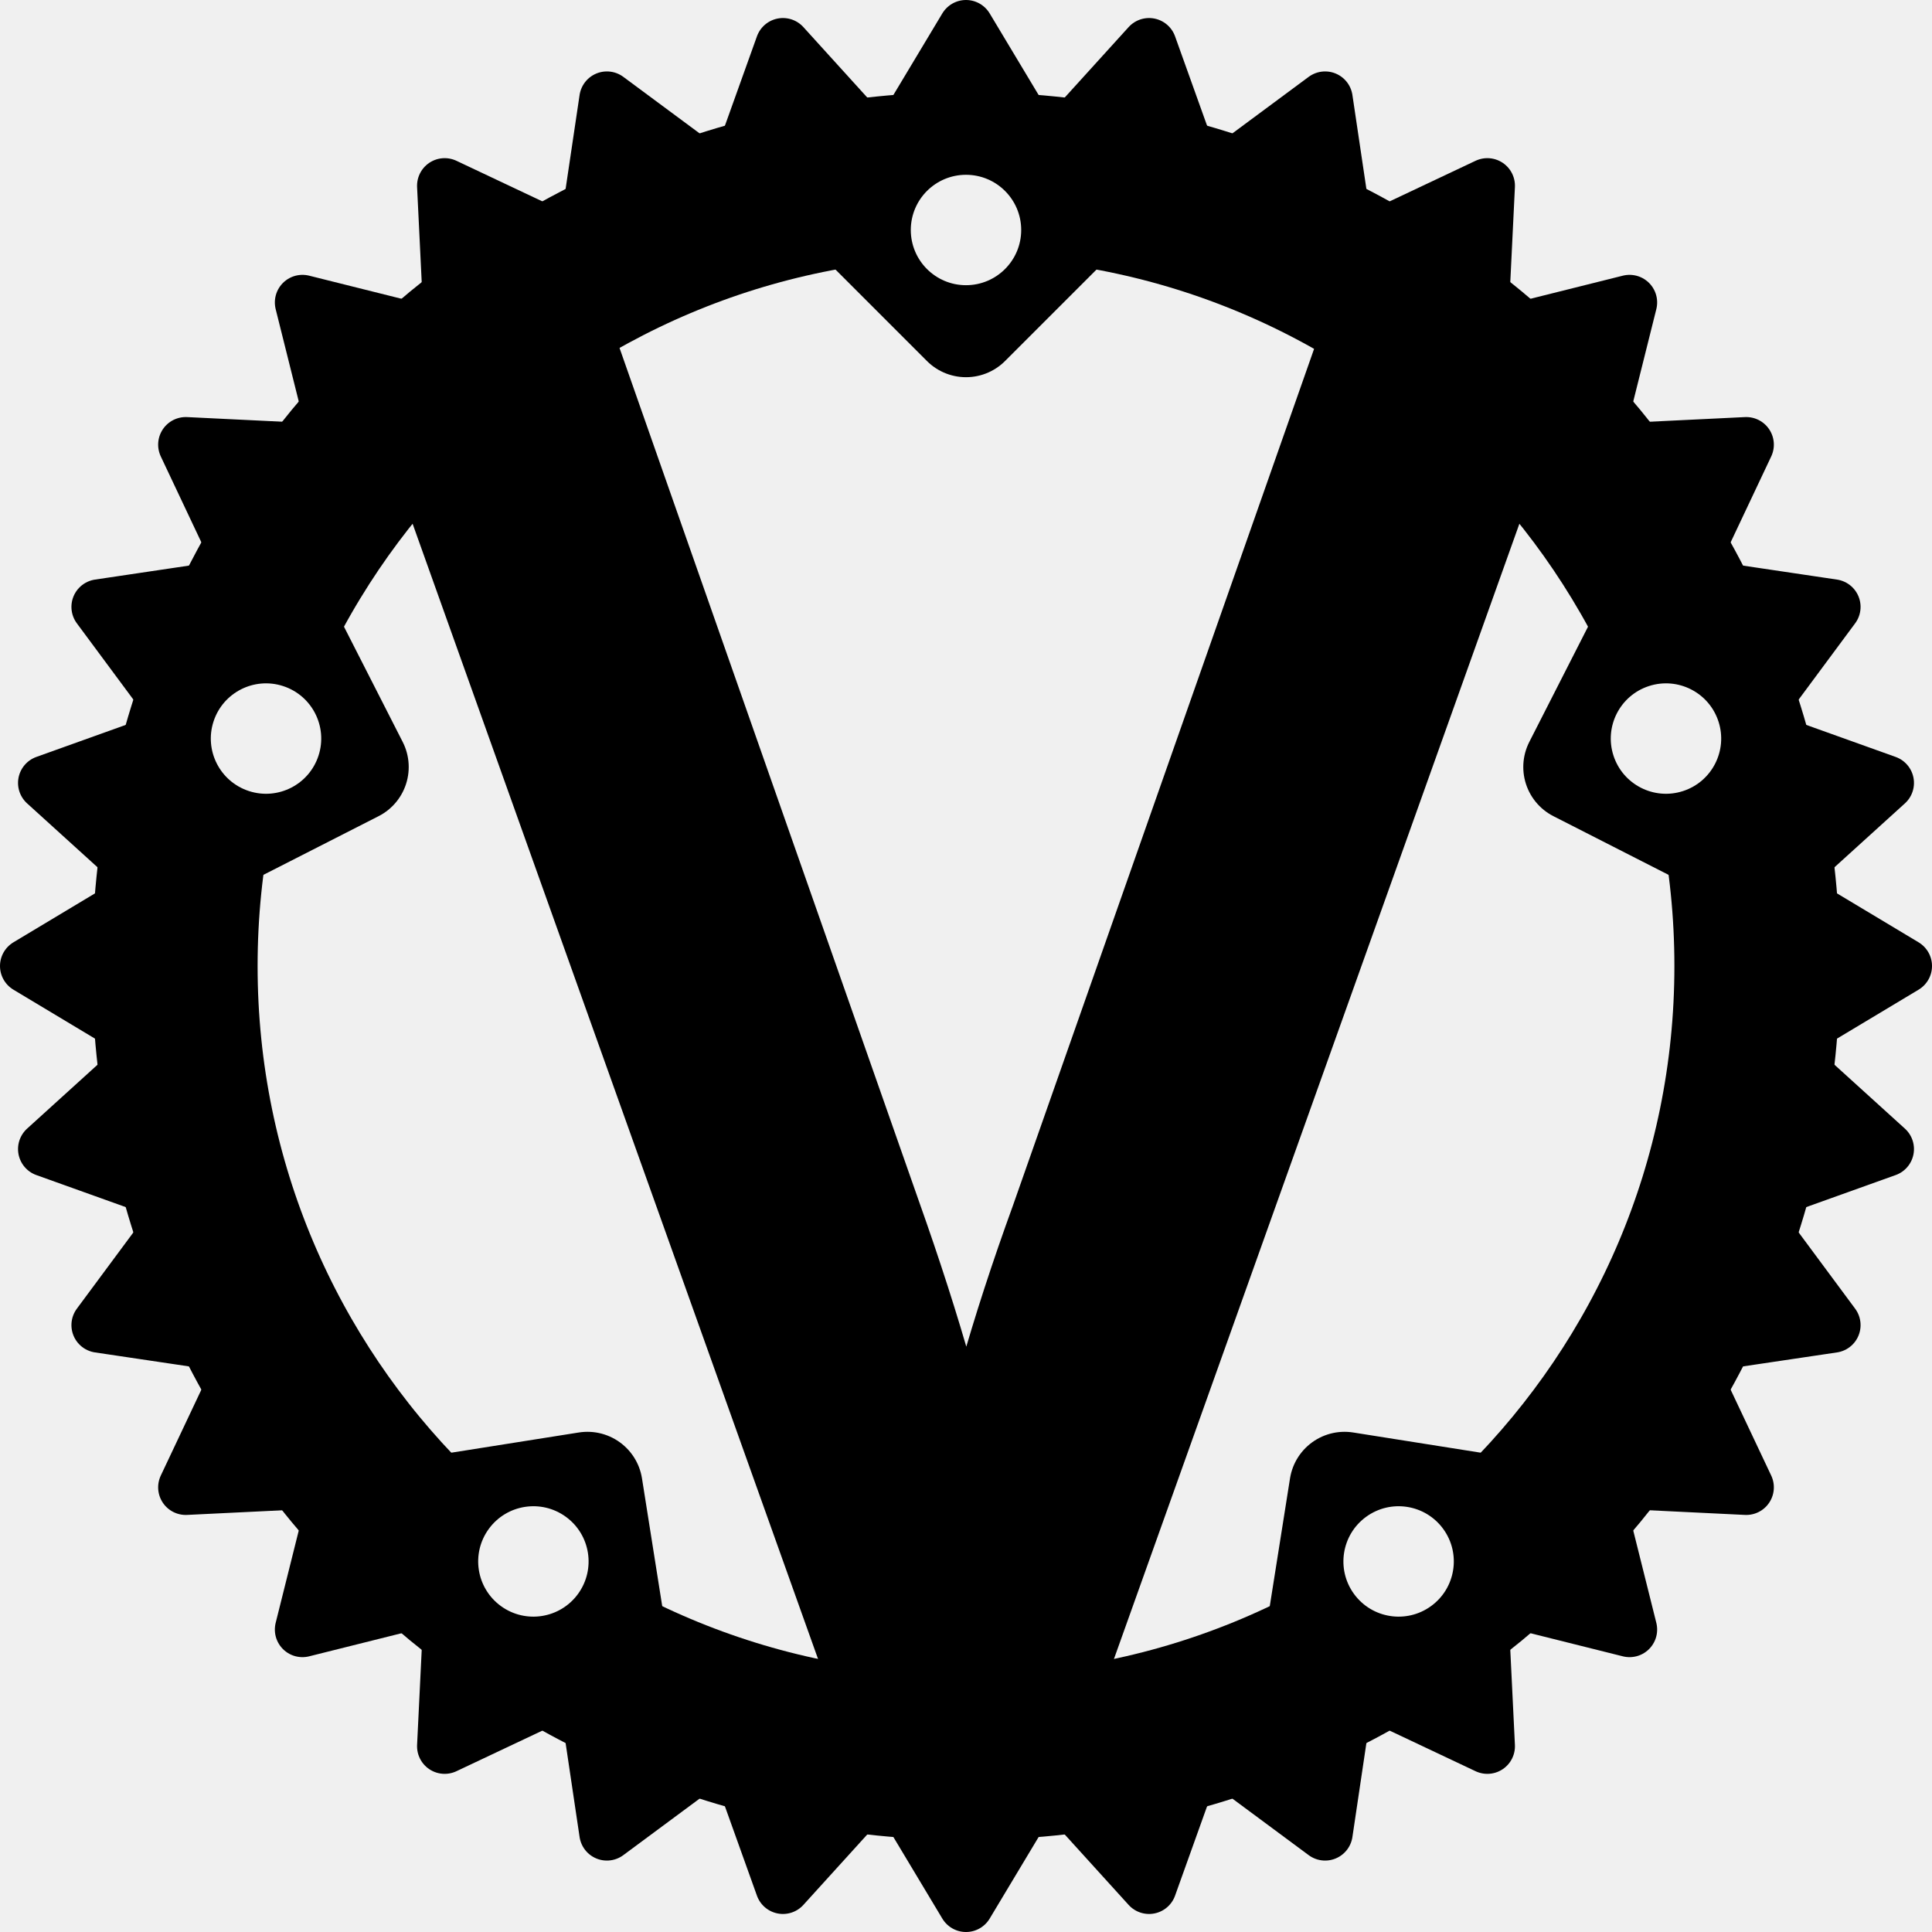
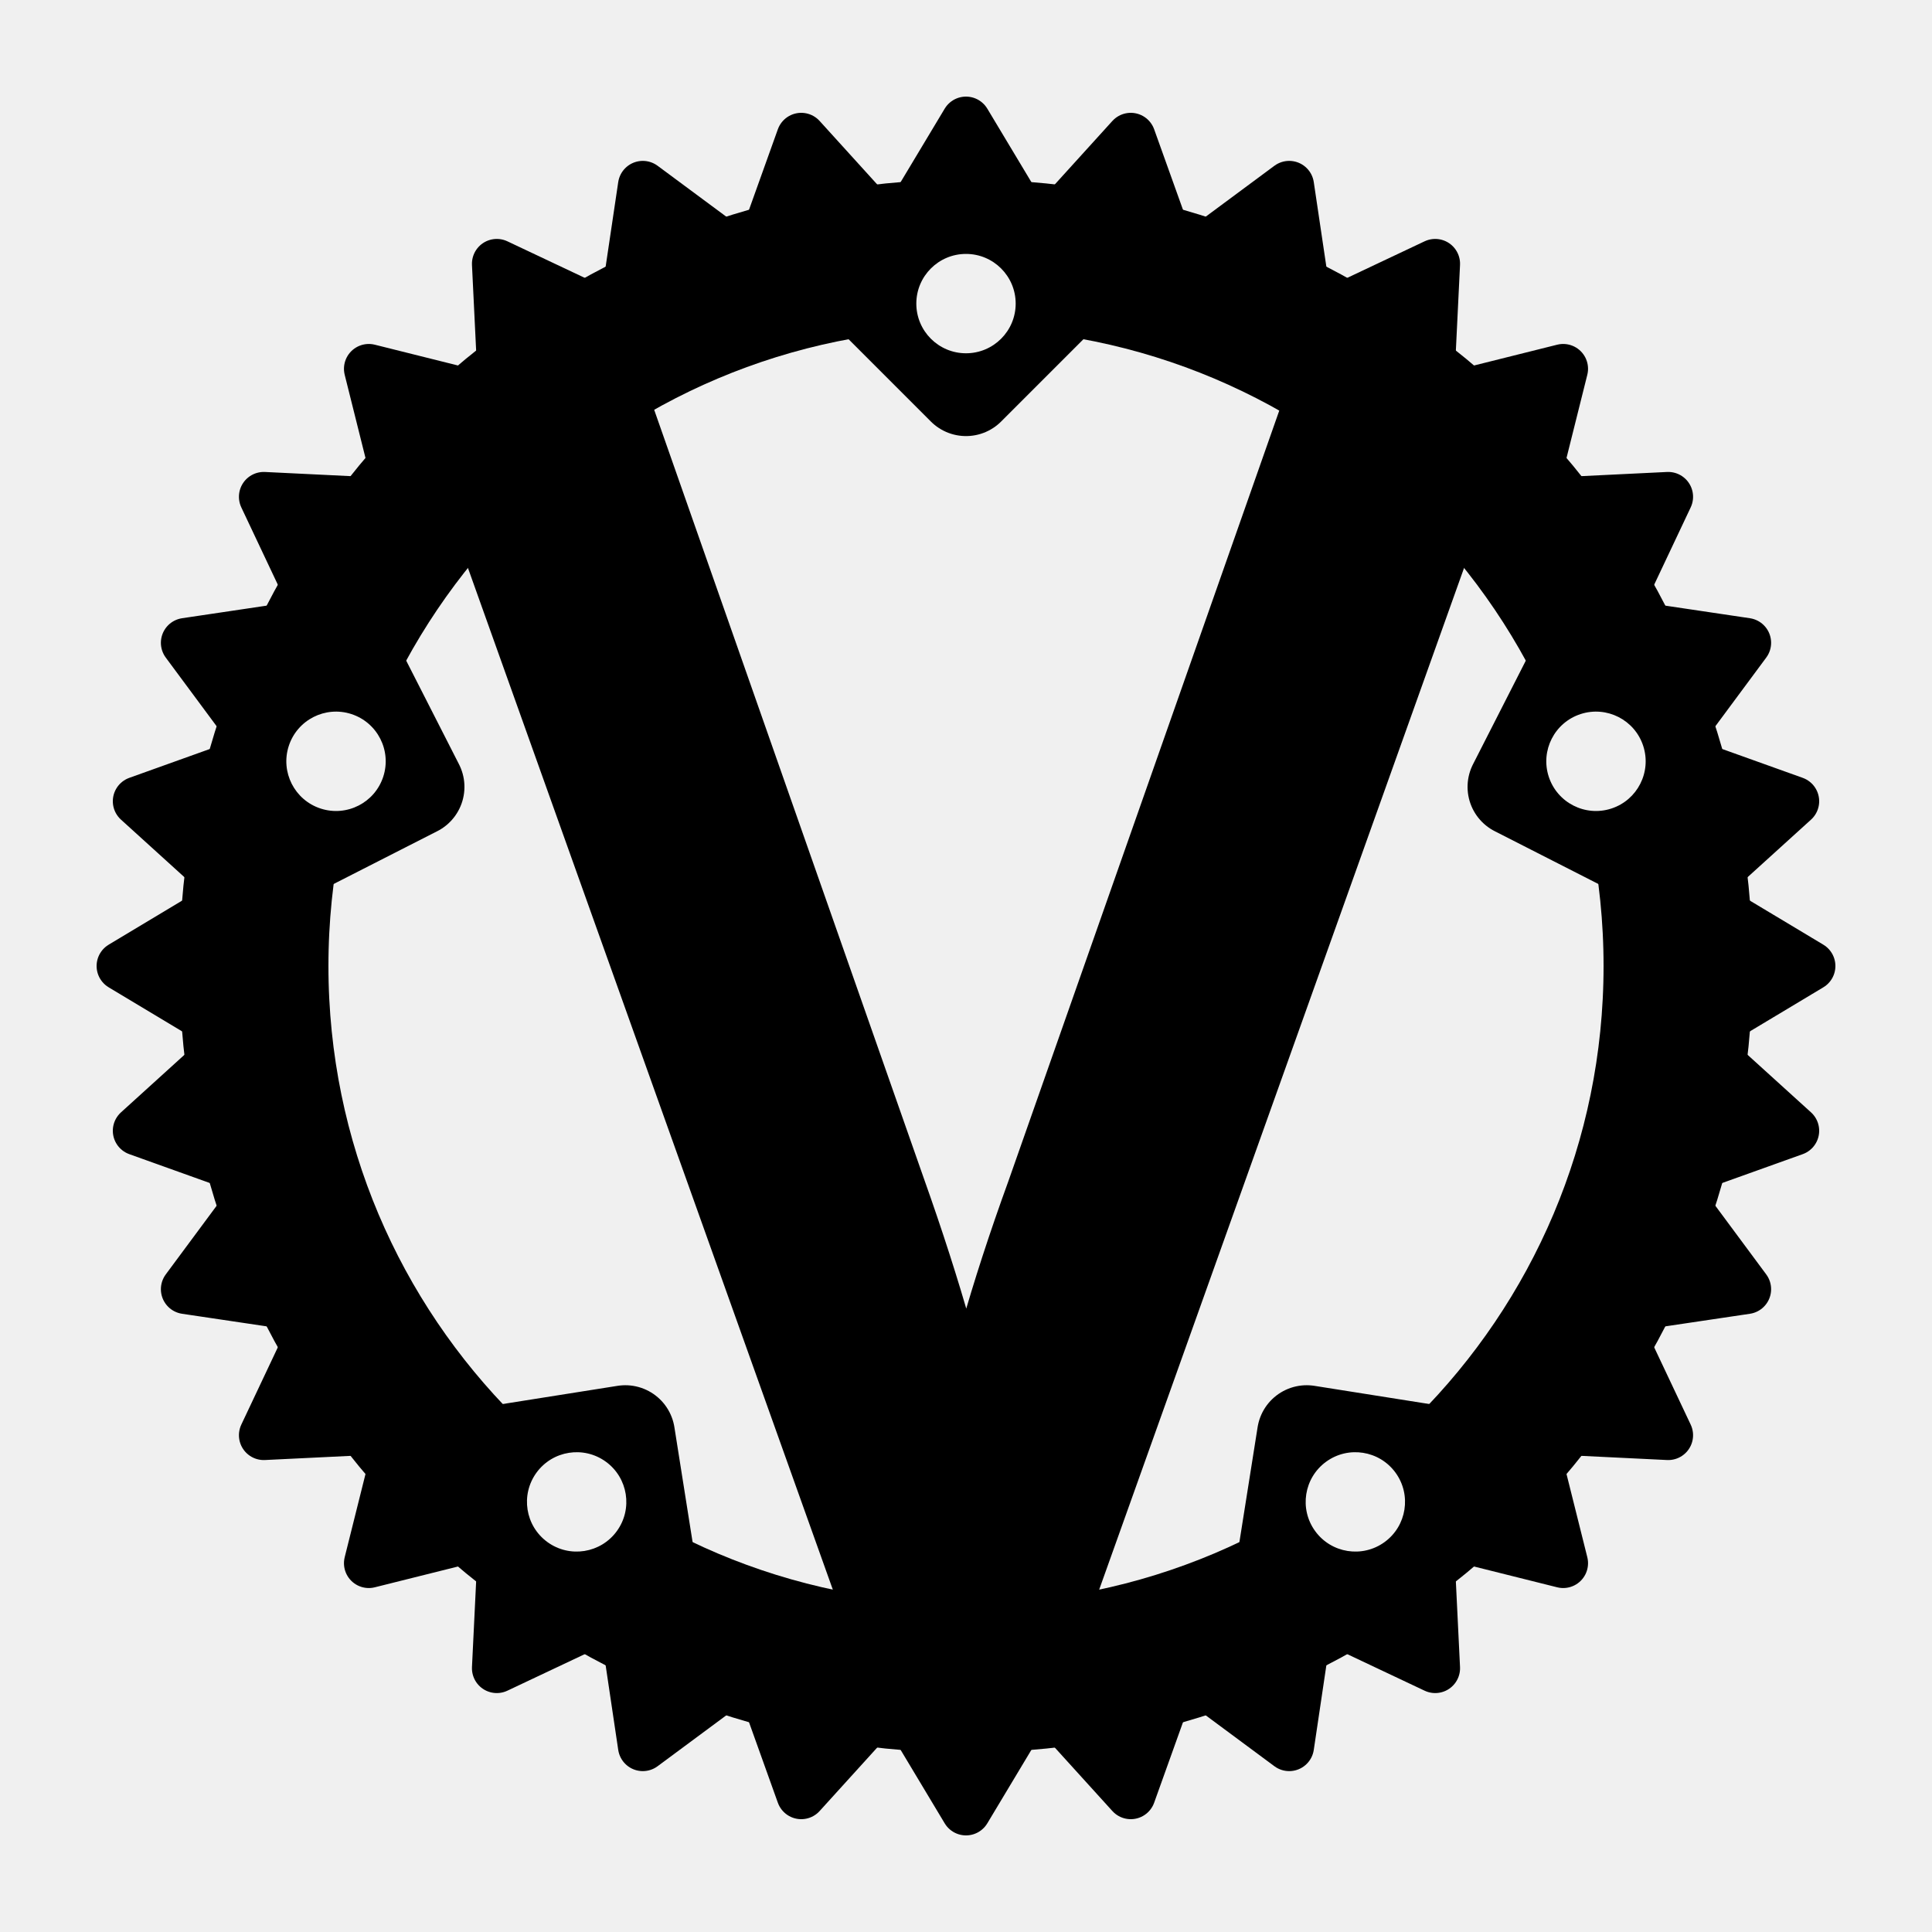
- <svg xmlns="http://www.w3.org/2000/svg" xmlns:xlink="http://www.w3.org/1999/xlink" version="1.1" viewBox="0 0 256 256" id="svg383" width="256" height="256">
-   <defs id="defs387" />
-   <g id="logo" transform="matrix(2.438102,0,0,2.438102,128,128)">
-     <g id="gear" mask="url(#holes)">
-       <path d="m-31.172-33.813 26.496 74.189h9.352l26.496-74.189h-9.767l-16.729 47.589q-1.662 4.572-2.805 8.624-1.143 3.948-1.87 7.585-.727-3.637-1.87-7.689-1.143-4.052-2.805-8.728l-16.625-47.381z" stroke="#000" stroke-width="4.512" id="path289" />
-       <circle transform="scale(-1,1)" r="43" fill="none" stroke="#000" stroke-width="9" id="circle291" />
-       <g id="cogs" transform="scale(-1,1)">
-         <polygon id="cog" points="51 0 46 -3 46 3" stroke="#000" stroke-linejoin="round" stroke-width="3" />
-         <use transform="rotate(11.25)" xlink:href="#cog" id="use294" />
-         <use transform="rotate(22.5)" xlink:href="#cog" id="use296" />
-         <use transform="rotate(33.75)" xlink:href="#cog" id="use298" />
-         <use transform="rotate(45)" xlink:href="#cog" id="use300" />
-         <use transform="rotate(56.25)" xlink:href="#cog" id="use302" />
-         <use transform="rotate(67.5)" xlink:href="#cog" id="use304" />
-         <use transform="rotate(78.75)" xlink:href="#cog" id="use306" />
-         <use transform="rotate(90)" xlink:href="#cog" id="use308" />
-         <use transform="rotate(101.25)" xlink:href="#cog" id="use310" />
-         <use transform="rotate(112.5)" xlink:href="#cog" id="use312" />
-         <use transform="rotate(123.75)" xlink:href="#cog" id="use314" />
-         <use transform="rotate(135)" xlink:href="#cog" id="use316" />
-         <use transform="rotate(146.25)" xlink:href="#cog" id="use318" />
-         <use transform="rotate(157.5)" xlink:href="#cog" id="use320" />
-         <use transform="rotate(168.75)" xlink:href="#cog" id="use322" />
-         <use transform="scale(-1)" xlink:href="#cog" id="use324" />
-         <use transform="rotate(191.25)" xlink:href="#cog" id="use326" />
-         <use transform="rotate(202.5)" xlink:href="#cog" id="use328" />
-         <use transform="rotate(213.75)" xlink:href="#cog" id="use330" />
-         <use transform="rotate(225)" xlink:href="#cog" id="use332" />
-         <use transform="rotate(236.25)" xlink:href="#cog" id="use334" />
-         <use transform="rotate(247.5)" xlink:href="#cog" id="use336" />
-         <use transform="rotate(258.75)" xlink:href="#cog" id="use338" />
-         <use transform="rotate(-90)" xlink:href="#cog" id="use340" />
-         <use transform="rotate(-78.75)" xlink:href="#cog" id="use342" />
-         <use transform="rotate(-67.5)" xlink:href="#cog" id="use344" />
-         <use transform="rotate(-56.25)" xlink:href="#cog" id="use346" />
-         <use transform="rotate(-45)" xlink:href="#cog" id="use348" />
-         <use transform="rotate(-33.75)" xlink:href="#cog" id="use350" />
-         <use transform="rotate(-22.5)" xlink:href="#cog" id="use352" />
-         <use transform="rotate(-11.25)" xlink:href="#cog" id="use354" />
+ <svg xmlns="http://www.w3.org/2000/svg" xmlns:xlink="http://www.w3.org/1999/xlink" viewBox="-14.222 -14.222 284.444 284.444">
+   <g transform="translate(128 128)scale(2.4381)">
+     <g mask="url(#a)">
+       <path stroke="#000" stroke-width="4.512" d="m-31.172-33.813 26.496 74.189h9.352l26.496-74.19h-9.767l-16.73 47.59Q3.014 18.348 1.87 22.4.727 26.348 0 29.985q-.727-3.637-1.87-7.689t-2.806-8.728L-21.3-33.813z" />
+       <circle r="43" fill="none" stroke="#000" stroke-width="9" transform="scale(-1 1)" />
+       <g transform="scale(-1 1)">
+         <path id="b" stroke="#000" stroke-linejoin="round" stroke-width="3" d="m51 0-5-3v6z" />
+         <use xlink:href="#b" transform="rotate(11.25)" />
+         <use xlink:href="#b" transform="rotate(22.5)" />
+         <use xlink:href="#b" transform="rotate(33.75)" />
+         <use xlink:href="#b" transform="rotate(45)" />
+         <use xlink:href="#b" transform="rotate(56.25)" />
+         <use xlink:href="#b" transform="rotate(67.5)" />
+         <use xlink:href="#b" transform="rotate(78.75)" />
+         <use xlink:href="#b" transform="rotate(90)" />
+         <use xlink:href="#b" transform="rotate(101.25)" />
+         <use xlink:href="#b" transform="rotate(112.5)" />
+         <use xlink:href="#b" transform="rotate(123.75)" />
+         <use xlink:href="#b" transform="rotate(135)" />
+         <use xlink:href="#b" transform="rotate(146.25)" />
+         <use xlink:href="#b" transform="rotate(157.5)" />
+         <use xlink:href="#b" transform="rotate(168.75)" />
+         <use xlink:href="#b" transform="scale(-1)" />
+         <use xlink:href="#b" transform="rotate(191.25)" />
+         <use xlink:href="#b" transform="rotate(202.5)" />
+         <use xlink:href="#b" transform="rotate(213.75)" />
+         <use xlink:href="#b" transform="rotate(225)" />
+         <use xlink:href="#b" transform="rotate(236.25)" />
+         <use xlink:href="#b" transform="rotate(247.5)" />
+         <use xlink:href="#b" transform="rotate(258.75)" />
+         <use xlink:href="#b" transform="rotate(-90)" />
+         <use xlink:href="#b" transform="rotate(-78.75)" />
+         <use xlink:href="#b" transform="rotate(-67.5)" />
+         <use xlink:href="#b" transform="rotate(-56.25)" />
+         <use xlink:href="#b" transform="rotate(-45)" />
+         <use xlink:href="#b" transform="rotate(-33.75)" />
+         <use xlink:href="#b" transform="rotate(-22.5)" />
+         <use xlink:href="#b" transform="rotate(-11.25)" />
      </g>
-       <g id="mounts" transform="scale(-1,1)">
-         <polygon id="mount" points="0 -35 7 -42 -7 -42" stroke="#000" stroke-linejoin="round" stroke-width="6" />
-         <use transform="rotate(72)" xlink:href="#mount" id="use358" />
-         <use transform="rotate(144)" xlink:href="#mount" id="use360" />
-         <use transform="rotate(216)" xlink:href="#mount" id="use362" />
-         <use transform="rotate(-72)" xlink:href="#mount" id="use364" />
+       <g transform="scale(-1 1)">
+         <path id="c" stroke="#000" stroke-linejoin="round" stroke-width="6" d="m0-35 7-7H-7z" />
+         <use xlink:href="#c" transform="rotate(72)" />
+         <use xlink:href="#c" transform="rotate(144)" />
+         <use xlink:href="#c" transform="rotate(216)" />
+         <use xlink:href="#c" transform="rotate(-72)" />
      </g>
    </g>
-     <mask id="holes">
-       <rect x="-60" y="-60" width="120" height="120" fill="#fff" id="rect368" />
-       <circle id="hole" cy="-40" r="3" />
-       <use transform="rotate(72)" xlink:href="#hole" id="use371" />
-       <use transform="rotate(144)" xlink:href="#hole" id="use373" />
-       <use transform="rotate(216)" xlink:href="#hole" id="use375" />
-       <use transform="rotate(-72)" xlink:href="#hole" id="use377" />
+     <mask id="a">
+       <path fill="#fff" d="M-60-60H60V60H-60z" />
+       <circle id="d" cy="-40" r="3" />
+       <use xlink:href="#d" transform="rotate(72)" />
+       <use xlink:href="#d" transform="rotate(144)" />
+       <use xlink:href="#d" transform="rotate(216)" />
+       <use xlink:href="#d" transform="rotate(-72)" />
    </mask>
  </g>
</svg>
